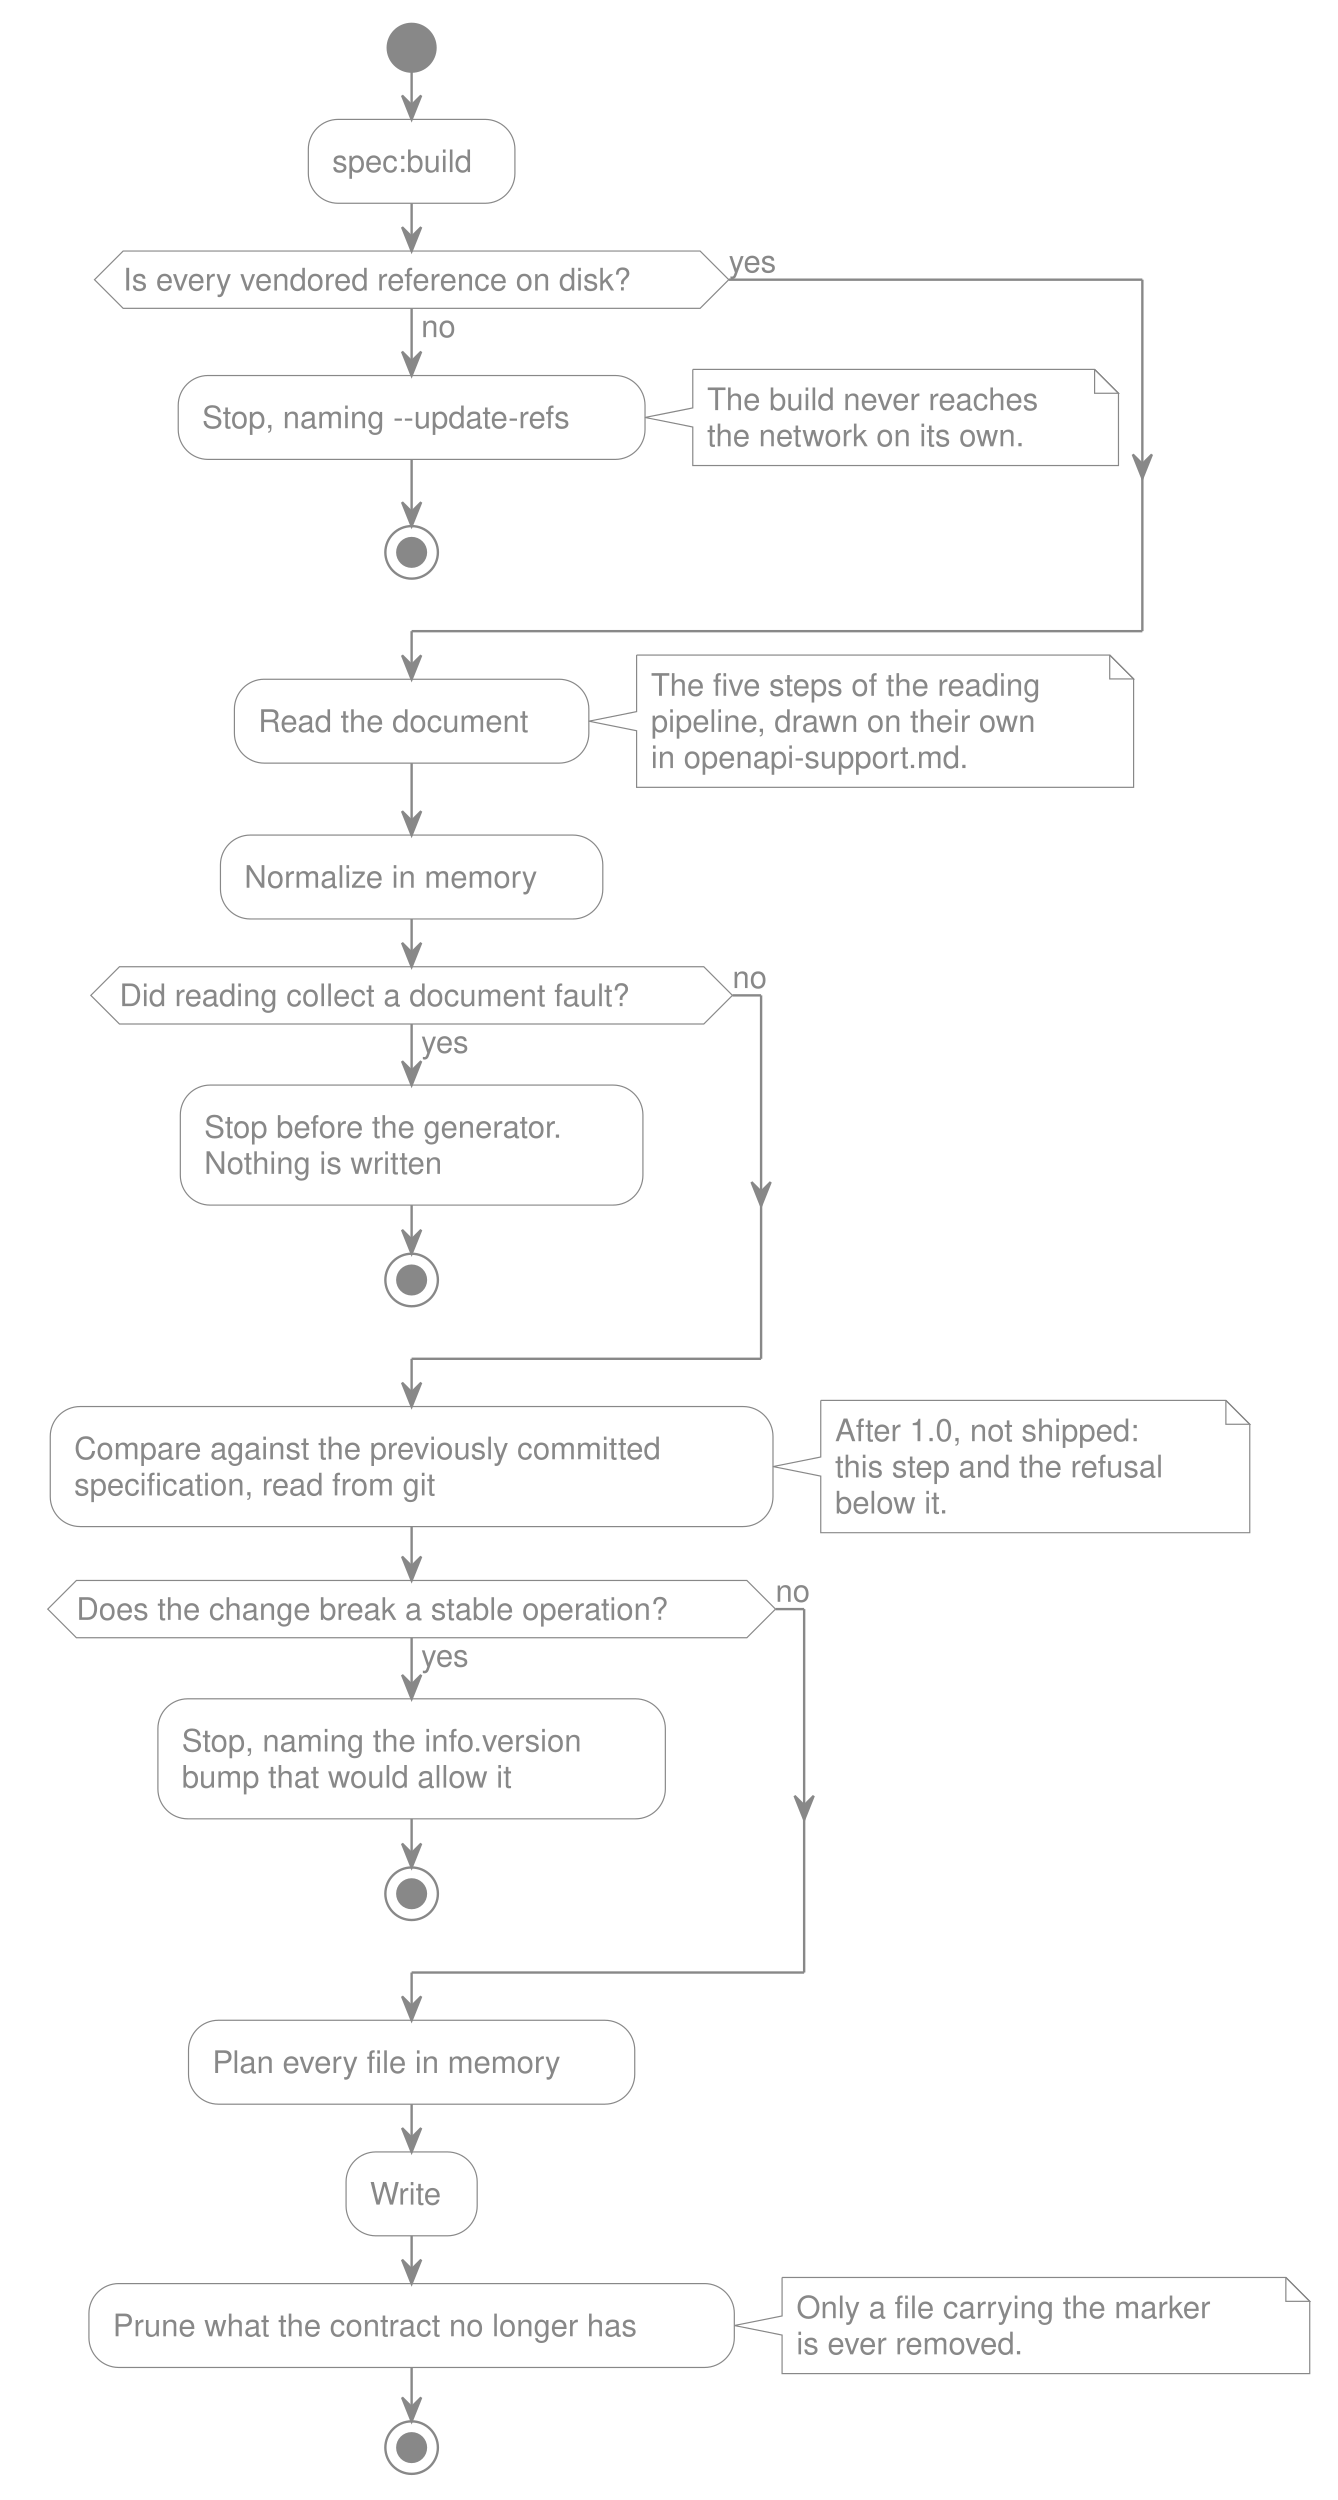
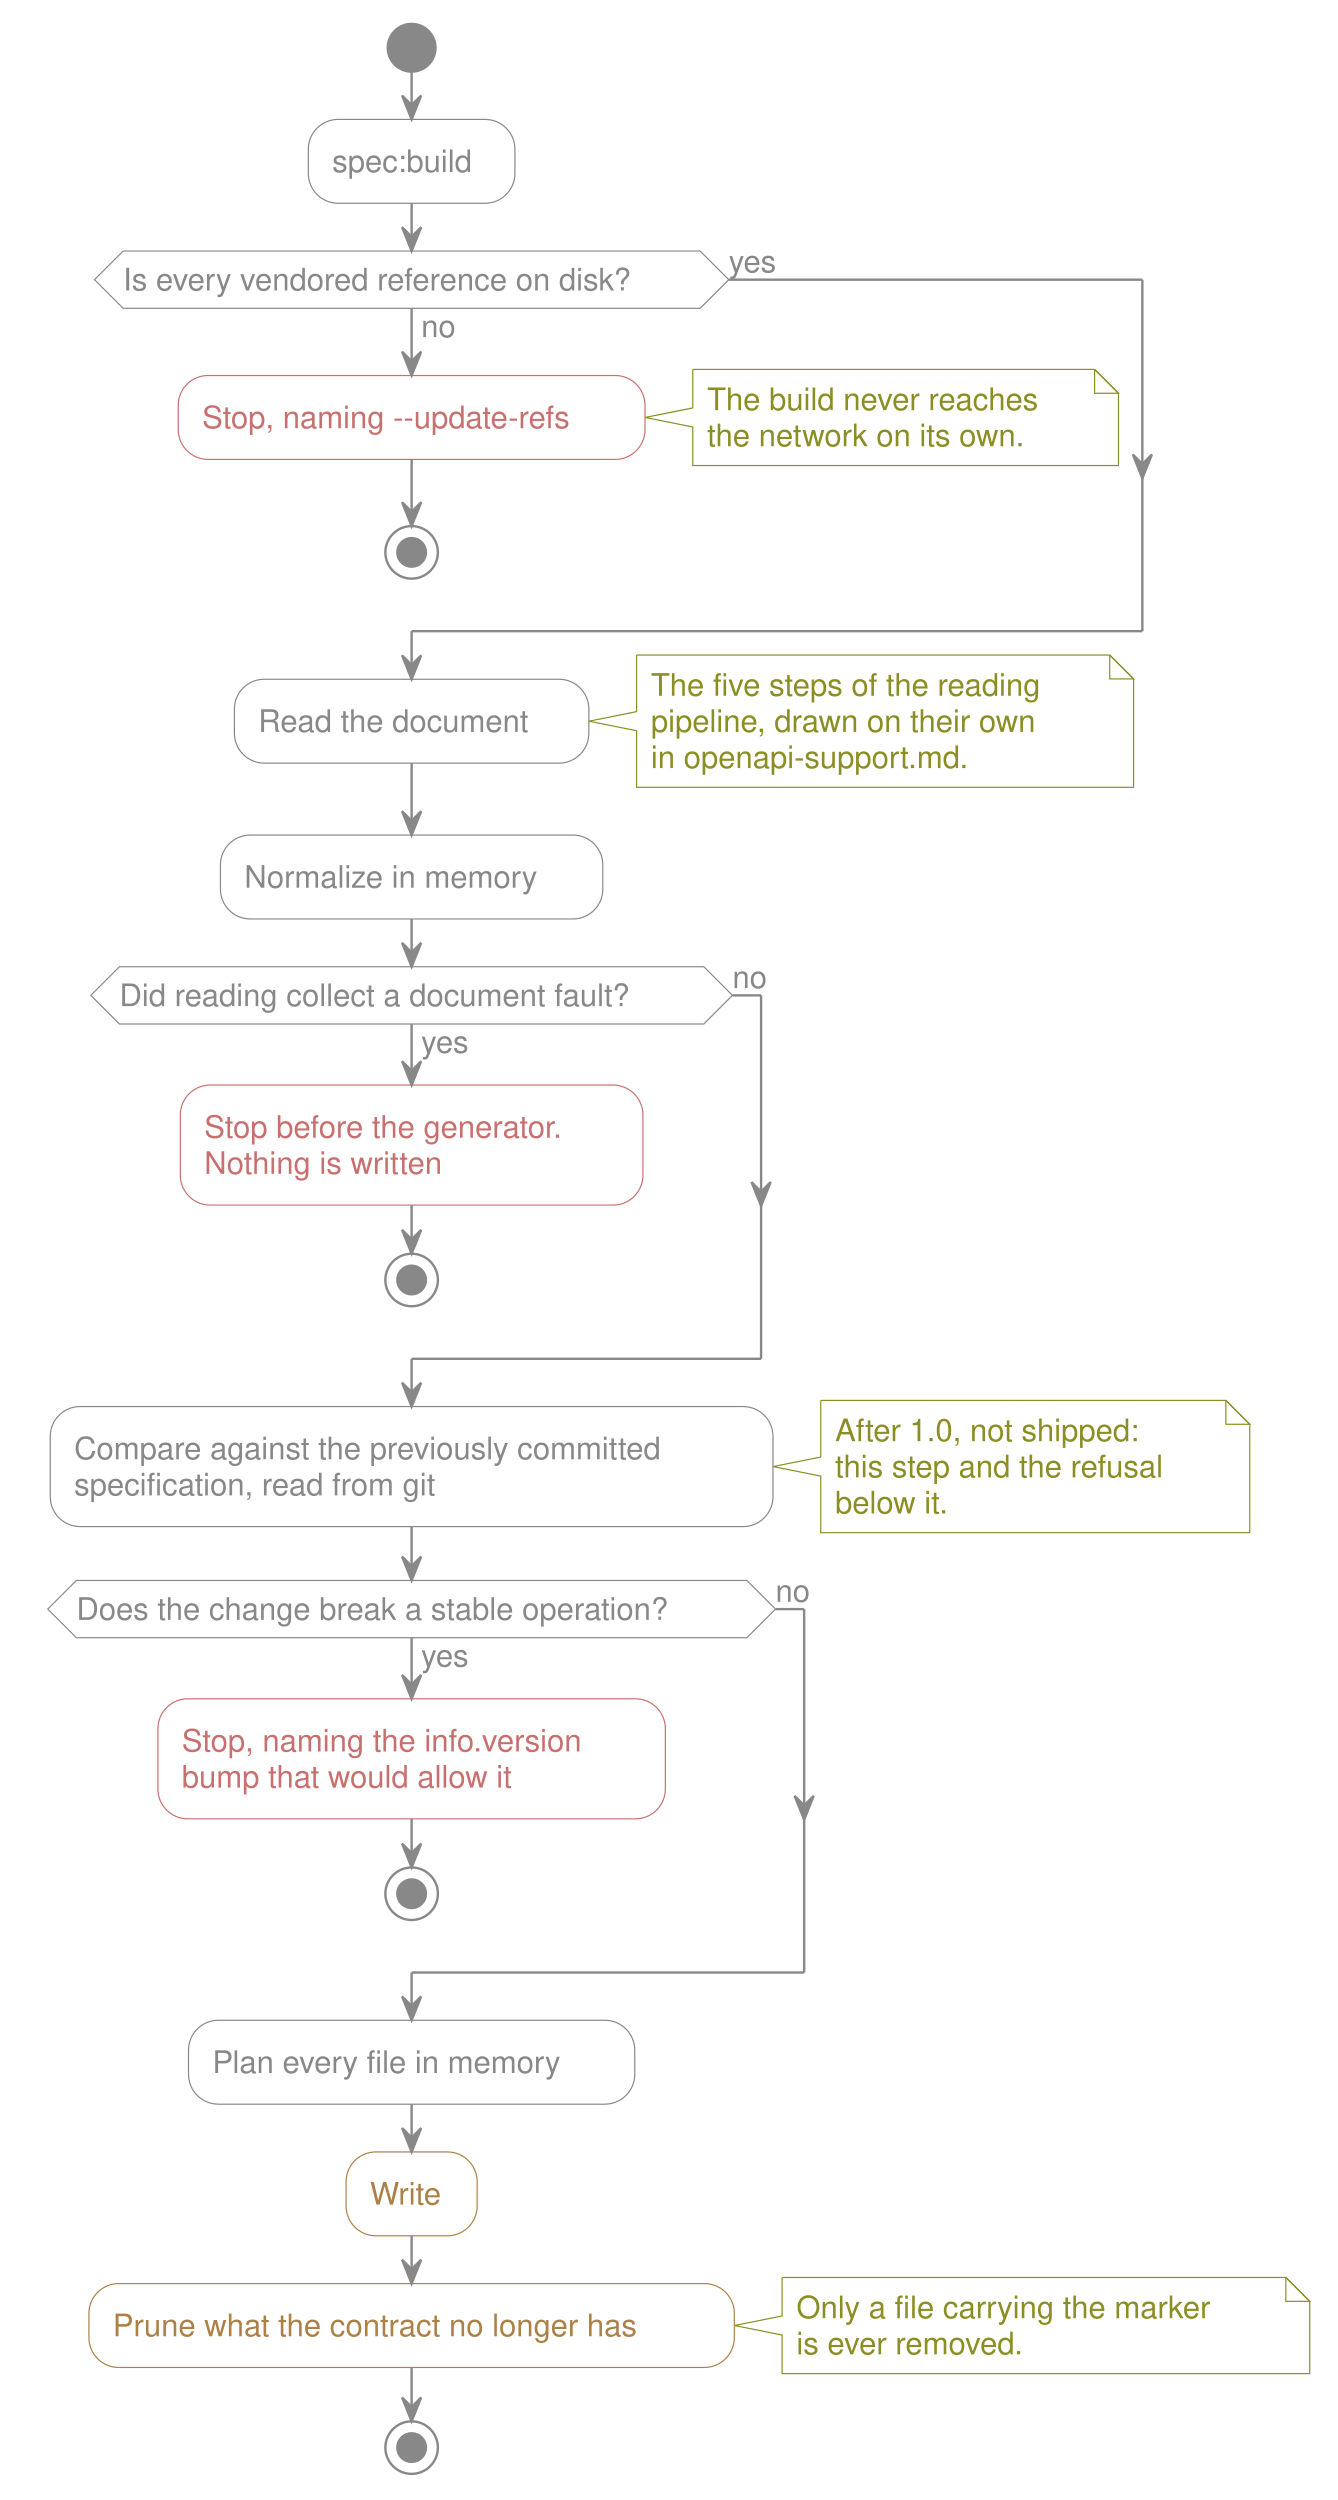
<svg xmlns="http://www.w3.org/2000/svg" contentStyleType="text/css" data-diagram-type="ACTIVITY" height="1047px" preserveAspectRatio="none" style="width:560px;height:1047px;" version="1.1" viewBox="0 0 560 1047" width="560px" zoomAndPan="magnify">
  <defs />
  <g>
    <ellipse cx="172.388" cy="20" fill="#888888" rx="10" ry="10" style="stroke:#888888;stroke-width:1;" />
    <rect fill="none" height="35.133" rx="12.5" ry="12.5" style="stroke:#888888;stroke-width:0.5;" width="86.517" x="129.129" y="50" />
    <text fill="#888888" font-family="Helvetica" font-size="13" lengthAdjust="spacing" textLength="66.517" x="139.129" y="72.067">spec:build</text>
-     <path d="M290.135,154.699 L290.135,170.832 L270.135,174.832 L290.135,178.832 L290.135,194.965 A0,0 0 0 0 290.135,194.965 L468.417,194.965 A0,0 0 0 0 468.417,194.965 L468.417,164.699 L458.417,154.699 L290.135,154.699 A0,0 0 0 0 290.135,154.699" fill="none" style="stroke:#888888;stroke-width:0.5;" />
-     <path d="M458.417,154.699 L458.417,164.699 L468.417,164.699 L458.417,154.699" fill="none" style="stroke:#888888;stroke-width:0.5;" />
-     <text fill="#888888" font-family="Helvetica" font-size="13" lengthAdjust="spacing" textLength="157.282" x="296.135" y="171.766">The build never reaches</text>
-     <text fill="#888888" font-family="Helvetica" font-size="13" lengthAdjust="spacing" textLength="153.29" x="296.135" y="186.899">the network on its own.</text>
-     <rect fill="none" height="35.133" rx="12.5" ry="12.5" style="stroke:#888888;stroke-width:0.5;" width="195.494" x="74.641" y="157.266" />
-     <text fill="#888888" font-family="Helvetica" font-size="13" lengthAdjust="spacing" textLength="175.494" x="84.641" y="179.333">Stop, naming --update-refs</text>
+     <path d="M290.135,154.699 L290.135,170.832 L270.135,174.832 L290.135,178.832 L290.135,194.965 A0,0 0 0 0 290.135,194.965 L468.417,194.965 A0,0 0 0 0 468.417,194.965 L468.417,164.699 L458.417,154.699 L290.135,154.699 A0,0 0 0 0 290.135,154.699" fill="none" style="stroke:#8B8E22;stroke-width:0.5;" />
+     <path d="M458.417,154.699 L458.417,164.699 L468.417,164.699 L458.417,154.699" fill="none" style="stroke:#8B8E22;stroke-width:0.5;" />
+     <text fill="#8B8E22" font-family="Helvetica" font-size="13" lengthAdjust="spacing" textLength="157.282" x="296.135" y="171.766">The build never reaches</text>
+     <text fill="#8B8E22" font-family="Helvetica" font-size="13" lengthAdjust="spacing" textLength="153.29" x="296.135" y="186.899">the network on its own.</text>
+     <rect fill="none" height="35.133" rx="12.5" ry="12.5" style="stroke:#C8706F;stroke-width:0.5;" width="195.494" x="74.641" y="157.266" />
+     <text fill="#C8706F" font-family="Helvetica" font-size="13" lengthAdjust="spacing" textLength="175.494" x="84.641" y="179.333">Stop, naming --update-refs</text>
    <ellipse cx="172.388" cy="231.332" fill="none" rx="11" ry="11" style="stroke:#888888;stroke-width:1;" />
    <ellipse cx="172.388" cy="231.332" fill="#888888" rx="6" ry="6" style="stroke:#888888;stroke-width:1;" />
    <polygon fill="none" points="51.573,105.133,293.203,105.133,305.203,117.133,293.203,129.133,51.573,129.133,39.573,117.133,51.573,105.133" style="stroke:#888888;stroke-width:0.5;" />
    <text fill="#888888" font-family="Helvetica" font-size="13" lengthAdjust="spacing" textLength="16.193" x="176.388" y="141.2">no</text>
    <text fill="#888888" font-family="Helvetica" font-size="13" lengthAdjust="spacing" textLength="241.63" x="51.573" y="121.633">Is every vendored reference on disk?</text>
    <text fill="#888888" font-family="Helvetica" font-size="13" lengthAdjust="spacing" textLength="22.464" x="305.203" y="114.067">yes</text>
-     <path d="M266.607,274.332 L266.607,298.031 L246.607,302.031 L266.607,306.031 L266.607,329.731 A0,0 0 0 0 266.607,329.731 L474.749,329.731 A0,0 0 0 0 474.749,329.731 L474.749,284.332 L464.749,274.332 L266.607,274.332 A0,0 0 0 0 266.607,274.332" fill="none" style="stroke:#888888;stroke-width:0.5;" />
-     <path d="M464.749,274.332 L464.749,284.332 L474.749,284.332 L464.749,274.332" fill="none" style="stroke:#888888;stroke-width:0.5;" />
-     <text fill="#888888" font-family="Helvetica" font-size="13" lengthAdjust="spacing" textLength="187.142" x="272.607" y="291.399">The five steps of the reading</text>
-     <text fill="#888888" font-family="Helvetica" font-size="13" lengthAdjust="spacing" textLength="185.98" x="272.607" y="306.532">pipeline, drawn on their own</text>
-     <text fill="#888888" font-family="Helvetica" font-size="13" lengthAdjust="spacing" textLength="152.039" x="272.607" y="321.665">in openapi-support.md.</text>
+     <path d="M266.607,274.332 L266.607,298.031 L246.607,302.031 L266.607,306.031 L266.607,329.731 A0,0 0 0 0 266.607,329.731 L474.749,329.731 A0,0 0 0 0 474.749,329.731 L474.749,284.332 L464.749,274.332 L266.607,274.332 A0,0 0 0 0 266.607,274.332" fill="none" style="stroke:#8B8E22;stroke-width:0.5;" />
+     <path d="M464.749,274.332 L464.749,284.332 L474.749,284.332 L464.749,274.332" fill="none" style="stroke:#8B8E22;stroke-width:0.5;" />
+     <text fill="#8B8E22" font-family="Helvetica" font-size="13" lengthAdjust="spacing" textLength="187.142" x="272.607" y="291.399">The five steps of the reading</text>
+     <text fill="#8B8E22" font-family="Helvetica" font-size="13" lengthAdjust="spacing" textLength="185.98" x="272.607" y="306.532">pipeline, drawn on their own</text>
+     <text fill="#8B8E22" font-family="Helvetica" font-size="13" lengthAdjust="spacing" textLength="152.039" x="272.607" y="321.665">in openapi-support.md.</text>
    <rect fill="none" height="35.133" rx="12.5" ry="12.5" style="stroke:#888888;stroke-width:0.5;" width="148.439" x="98.169" y="284.465" />
    <text fill="#888888" font-family="Helvetica" font-size="13" lengthAdjust="spacing" textLength="128.439" x="108.169" y="306.532">Read the document</text>
    <rect fill="none" height="35.133" rx="12.5" ry="12.5" style="stroke:#888888;stroke-width:0.5;" width="160.131" x="92.323" y="349.731" />
    <text fill="#888888" font-family="Helvetica" font-size="13" lengthAdjust="spacing" textLength="140.131" x="102.323" y="371.797">Normalize in memory</text>
-     <rect fill="none" height="50.266" rx="12.5" ry="12.5" style="stroke:#888888;stroke-width:0.5;" width="193.735" x="75.52" y="454.43" />
-     <text fill="#888888" font-family="Helvetica" font-size="13" lengthAdjust="spacing" textLength="173.735" x="85.52" y="476.497">Stop before the generator.</text>
-     <text fill="#888888" font-family="Helvetica" font-size="13" lengthAdjust="spacing" textLength="115.788" x="85.52" y="491.629">Nothing is written</text>
+     <rect fill="none" height="50.266" rx="12.5" ry="12.5" style="stroke:#C8706F;stroke-width:0.5;" width="193.735" x="75.52" y="454.43" />
+     <text fill="#C8706F" font-family="Helvetica" font-size="13" lengthAdjust="spacing" textLength="173.735" x="85.52" y="476.497">Stop before the generator.</text>
+     <text fill="#C8706F" font-family="Helvetica" font-size="13" lengthAdjust="spacing" textLength="115.788" x="85.52" y="491.629">Nothing is written</text>
    <ellipse cx="172.388" cy="536.062" fill="none" rx="11" ry="11" style="stroke:#888888;stroke-width:1;" />
    <ellipse cx="172.388" cy="536.062" fill="#888888" rx="6" ry="6" style="stroke:#888888;stroke-width:1;" />
    <polygon fill="none" points="50.031,404.863,294.745,404.863,306.745,416.863,294.745,428.863,50.031,428.863,38.031,416.863,50.031,404.863" style="stroke:#888888;stroke-width:0.5;" />
    <text fill="#888888" font-family="Helvetica" font-size="13" lengthAdjust="spacing" textLength="22.464" x="176.388" y="440.93">yes</text>
    <text fill="#888888" font-family="Helvetica" font-size="13" lengthAdjust="spacing" textLength="244.715" x="50.031" y="421.364">Did reading collect a document fault?</text>
    <text fill="#888888" font-family="Helvetica" font-size="13" lengthAdjust="spacing" textLength="16.193" x="306.745" y="413.797">no</text>
-     <path d="M343.728,586.496 L343.728,610.195 L323.728,614.195 L343.728,618.195 L343.728,641.894 A0,0 0 0 0 343.728,641.894 L523.4,641.894 A0,0 0 0 0 523.4,641.894 L523.4,596.496 L513.4,586.496 L343.728,586.496 A0,0 0 0 0 343.728,586.496" fill="none" style="stroke:#888888;stroke-width:0.5;" />
-     <path d="M513.4,586.496 L513.4,596.496 L523.4,596.496 L513.4,586.496" fill="none" style="stroke:#888888;stroke-width:0.5;" />
-     <text fill="#888888" font-family="Helvetica" font-size="13" lengthAdjust="spacing" textLength="146.161" x="349.728" y="603.563">After 1.0, not shipped:</text>
-     <text fill="#888888" font-family="Helvetica" font-size="13" lengthAdjust="spacing" textLength="158.672" x="349.728" y="618.696">this step and the refusal</text>
-     <text fill="#888888" font-family="Helvetica" font-size="13" lengthAdjust="spacing" textLength="55.421" x="349.728" y="633.829">below it.</text>
+     <path d="M343.728,586.496 L343.728,610.195 L323.728,614.195 L343.728,618.195 L343.728,641.894 A0,0 0 0 0 343.728,641.894 L523.4,641.894 A0,0 0 0 0 523.4,641.894 L523.4,596.496 L513.4,586.496 L343.728,586.496 A0,0 0 0 0 343.728,586.496" fill="none" style="stroke:#8B8E22;stroke-width:0.5;" />
+     <path d="M513.4,586.496 L513.4,596.496 L523.4,596.496 L513.4,586.496" fill="none" style="stroke:#8B8E22;stroke-width:0.5;" />
+     <text fill="#8B8E22" font-family="Helvetica" font-size="13" lengthAdjust="spacing" textLength="146.161" x="349.728" y="603.563">After 1.0, not shipped:</text>
+     <text fill="#8B8E22" font-family="Helvetica" font-size="13" lengthAdjust="spacing" textLength="158.672" x="349.728" y="618.696">this step and the refusal</text>
+     <text fill="#8B8E22" font-family="Helvetica" font-size="13" lengthAdjust="spacing" textLength="55.421" x="349.728" y="633.829">below it.</text>
    <rect fill="none" height="50.266" rx="12.5" ry="12.5" style="stroke:#888888;stroke-width:0.5;" width="302.68" x="21.048" y="589.062" />
    <text fill="#888888" font-family="Helvetica" font-size="13" lengthAdjust="spacing" textLength="282.68" x="31.048" y="611.129">Compare against the previously committed</text>
    <text fill="#888888" font-family="Helvetica" font-size="13" lengthAdjust="spacing" textLength="175.576" x="31.048" y="626.262">specification, read from git</text>
-     <rect fill="none" height="50.266" rx="12.5" ry="12.5" style="stroke:#888888;stroke-width:0.5;" width="212.518" x="66.129" y="711.461" />
-     <text fill="#888888" font-family="Helvetica" font-size="13" lengthAdjust="spacing" textLength="192.518" x="76.129" y="733.528">Stop, naming the info.version</text>
-     <text fill="#888888" font-family="Helvetica" font-size="13" lengthAdjust="spacing" textLength="161.51" x="76.129" y="748.661">bump that would allow it</text>
+     <rect fill="none" height="50.266" rx="12.5" ry="12.5" style="stroke:#C8706F;stroke-width:0.5;" width="212.518" x="66.129" y="711.461" />
+     <text fill="#C8706F" font-family="Helvetica" font-size="13" lengthAdjust="spacing" textLength="192.518" x="76.129" y="733.528">Stop, naming the info.version</text>
+     <text fill="#C8706F" font-family="Helvetica" font-size="13" lengthAdjust="spacing" textLength="161.51" x="76.129" y="748.661">bump that would allow it</text>
    <ellipse cx="172.388" cy="793.094" fill="none" rx="11" ry="11" style="stroke:#888888;stroke-width:1;" />
    <ellipse cx="172.388" cy="793.094" fill="#888888" rx="6" ry="6" style="stroke:#888888;stroke-width:1;" />
    <polygon fill="none" points="32,661.894,312.776,661.894,324.776,673.894,312.776,685.894,32,685.894,20,673.894,32,661.894" style="stroke:#888888;stroke-width:0.5;" />
    <text fill="#888888" font-family="Helvetica" font-size="13" lengthAdjust="spacing" textLength="22.464" x="176.388" y="697.961">yes</text>
    <text fill="#888888" font-family="Helvetica" font-size="13" lengthAdjust="spacing" textLength="280.776" x="32" y="678.395">Does the change break a stable operation?</text>
    <text fill="#888888" font-family="Helvetica" font-size="13" lengthAdjust="spacing" textLength="16.193" x="324.776" y="670.829">no</text>
    <rect fill="none" height="35.133" rx="12.5" ry="12.5" style="stroke:#888888;stroke-width:0.5;" width="186.88" x="78.948" y="846.094" />
    <text fill="#888888" font-family="Helvetica" font-size="13" lengthAdjust="spacing" textLength="166.88" x="88.948" y="868.161">Plan every file in memory</text>
-     <rect fill="none" height="35.133" rx="12.5" ry="12.5" style="stroke:#888888;stroke-width:0.5;" width="54.906" x="144.935" y="901.227" />
-     <text fill="#888888" font-family="Helvetica" font-size="13" lengthAdjust="spacing" textLength="34.906" x="154.935" y="923.293">Write</text>
-     <path d="M327.532,953.793 L327.532,969.926 L307.532,973.926 L327.532,977.926 L327.532,994.059 A0,0 0 0 0 327.532,994.059 L548.515,994.059 A0,0 0 0 0 548.515,994.059 L548.515,963.793 L538.515,953.793 L327.532,953.793 A0,0 0 0 0 327.532,953.793" fill="none" style="stroke:#888888;stroke-width:0.5;" />
-     <path d="M538.515,953.793 L538.515,963.793 L548.515,963.793 L538.515,953.793" fill="none" style="stroke:#888888;stroke-width:0.5;" />
-     <text fill="#888888" font-family="Helvetica" font-size="13" lengthAdjust="spacing" textLength="199.983" x="333.532" y="970.86">Only a file carrying the marker</text>
-     <text fill="#888888" font-family="Helvetica" font-size="13" lengthAdjust="spacing" textLength="109.719" x="333.532" y="985.993">is ever removed.</text>
-     <rect fill="none" height="35.133" rx="12.5" ry="12.5" style="stroke:#888888;stroke-width:0.5;" width="270.288" x="37.244" y="956.359" />
-     <text fill="#888888" font-family="Helvetica" font-size="13" lengthAdjust="spacing" textLength="250.288" x="47.244" y="978.426">Prune what the contract no longer has</text>
+     <rect fill="none" height="35.133" rx="12.5" ry="12.5" style="stroke:#AC8148;stroke-width:0.5;" width="54.906" x="144.935" y="901.227" />
+     <text fill="#AC8148" font-family="Helvetica" font-size="13" lengthAdjust="spacing" textLength="34.906" x="154.935" y="923.293">Write</text>
+     <path d="M327.532,953.793 L327.532,969.926 L307.532,973.926 L327.532,977.926 L327.532,994.059 A0,0 0 0 0 327.532,994.059 L548.515,994.059 A0,0 0 0 0 548.515,994.059 L548.515,963.793 L538.515,953.793 L327.532,953.793 A0,0 0 0 0 327.532,953.793" fill="none" style="stroke:#8B8E22;stroke-width:0.5;" />
+     <path d="M538.515,953.793 L538.515,963.793 L548.515,963.793 L538.515,953.793" fill="none" style="stroke:#8B8E22;stroke-width:0.5;" />
+     <text fill="#8B8E22" font-family="Helvetica" font-size="13" lengthAdjust="spacing" textLength="199.983" x="333.532" y="970.86">Only a file carrying the marker</text>
+     <text fill="#8B8E22" font-family="Helvetica" font-size="13" lengthAdjust="spacing" textLength="109.719" x="333.532" y="985.993">is ever removed.</text>
+     <rect fill="none" height="35.133" rx="12.5" ry="12.5" style="stroke:#AC8148;stroke-width:0.5;" width="270.288" x="37.244" y="956.359" />
+     <text fill="#AC8148" font-family="Helvetica" font-size="13" lengthAdjust="spacing" textLength="250.288" x="47.244" y="978.426">Prune what the contract no longer has</text>
    <ellipse cx="172.388" cy="1025.059" fill="none" rx="11" ry="11" style="stroke:#888888;stroke-width:1;" />
    <ellipse cx="172.388" cy="1025.059" fill="#888888" rx="6" ry="6" style="stroke:#888888;stroke-width:1;" />
    <line style="stroke:#888888;stroke-width:1;" x1="172.388" x2="172.388" y1="30" y2="50" />
    <polygon fill="#888888" points="168.388,40,172.388,50,176.388,40,172.388,44" style="stroke:#888888;stroke-width:1;" />
    <line style="stroke:#888888;stroke-width:1;" x1="172.388" x2="172.388" y1="192.398" y2="220.332" />
    <polygon fill="#888888" points="168.388,210.332,172.388,220.332,176.388,210.332,172.388,214.332" style="stroke:#888888;stroke-width:1;" />
    <line style="stroke:#888888;stroke-width:1;" x1="172.388" x2="172.388" y1="129.133" y2="157.266" />
    <polygon fill="#888888" points="168.388,147.266,172.388,157.266,176.388,147.266,172.388,151.266" style="stroke:#888888;stroke-width:1;" />
    <line style="stroke:#888888;stroke-width:1;" x1="305.203" x2="478.417" y1="117.133" y2="117.133" />
    <polygon fill="#888888" points="474.417,190.332,478.417,200.332,482.417,190.332,478.417,194.332" style="stroke:#888888;stroke-width:1;" />
    <line style="stroke:#888888;stroke-width:1;" x1="478.417" x2="478.417" y1="117.133" y2="264.332" />
    <line style="stroke:#888888;stroke-width:1;" x1="478.417" x2="172.388" y1="264.332" y2="264.332" />
    <line style="stroke:#888888;stroke-width:1;" x1="172.388" x2="172.388" y1="264.332" y2="284.465" />
    <polygon fill="#888888" points="168.388,274.465,172.388,284.465,176.388,274.465,172.388,278.465" style="stroke:#888888;stroke-width:1;" />
    <line style="stroke:#888888;stroke-width:1;" x1="172.388" x2="172.388" y1="85.133" y2="105.133" />
    <polygon fill="#888888" points="168.388,95.133,172.388,105.133,176.388,95.133,172.388,99.133" style="stroke:#888888;stroke-width:1;" />
    <line style="stroke:#888888;stroke-width:1;" x1="172.388" x2="172.388" y1="319.598" y2="349.731" />
    <polygon fill="#888888" points="168.388,339.731,172.388,349.731,176.388,339.731,172.388,343.731" style="stroke:#888888;stroke-width:1;" />
    <line style="stroke:#888888;stroke-width:1;" x1="172.388" x2="172.388" y1="504.695" y2="525.062" />
    <polygon fill="#888888" points="168.388,515.062,172.388,525.062,176.388,515.062,172.388,519.062" style="stroke:#888888;stroke-width:1;" />
    <line style="stroke:#888888;stroke-width:1;" x1="172.388" x2="172.388" y1="428.863" y2="454.43" />
    <polygon fill="#888888" points="168.388,444.43,172.388,454.43,176.388,444.43,172.388,448.43" style="stroke:#888888;stroke-width:1;" />
    <line style="stroke:#888888;stroke-width:1;" x1="306.745" x2="318.745" y1="416.863" y2="416.863" />
    <polygon fill="#888888" points="314.745,495.062,318.745,505.062,322.745,495.062,318.745,499.062" style="stroke:#888888;stroke-width:1;" />
    <line style="stroke:#888888;stroke-width:1;" x1="318.745" x2="318.745" y1="416.863" y2="569.062" />
    <line style="stroke:#888888;stroke-width:1;" x1="318.745" x2="172.388" y1="569.062" y2="569.062" />
    <line style="stroke:#888888;stroke-width:1;" x1="172.388" x2="172.388" y1="569.062" y2="589.062" />
    <polygon fill="#888888" points="168.388,579.062,172.388,589.062,176.388,579.062,172.388,583.062" style="stroke:#888888;stroke-width:1;" />
    <line style="stroke:#888888;stroke-width:1;" x1="172.388" x2="172.388" y1="384.863" y2="404.863" />
    <polygon fill="#888888" points="168.388,394.863,172.388,404.863,176.388,394.863,172.388,398.863" style="stroke:#888888;stroke-width:1;" />
    <line style="stroke:#888888;stroke-width:1;" x1="172.388" x2="172.388" y1="761.727" y2="782.094" />
    <polygon fill="#888888" points="168.388,772.094,172.388,782.094,176.388,772.094,172.388,776.094" style="stroke:#888888;stroke-width:1;" />
    <line style="stroke:#888888;stroke-width:1;" x1="172.388" x2="172.388" y1="685.894" y2="711.461" />
    <polygon fill="#888888" points="168.388,701.461,172.388,711.461,176.388,701.461,172.388,705.461" style="stroke:#888888;stroke-width:1;" />
    <line style="stroke:#888888;stroke-width:1;" x1="324.776" x2="336.776" y1="673.894" y2="673.894" />
    <polygon fill="#888888" points="332.776,752.094,336.776,762.094,340.776,752.094,336.776,756.094" style="stroke:#888888;stroke-width:1;" />
    <line style="stroke:#888888;stroke-width:1;" x1="336.776" x2="336.776" y1="673.894" y2="826.094" />
    <line style="stroke:#888888;stroke-width:1;" x1="336.776" x2="172.388" y1="826.094" y2="826.094" />
    <line style="stroke:#888888;stroke-width:1;" x1="172.388" x2="172.388" y1="826.094" y2="846.094" />
    <polygon fill="#888888" points="168.388,836.094,172.388,846.094,176.388,836.094,172.388,840.094" style="stroke:#888888;stroke-width:1;" />
    <line style="stroke:#888888;stroke-width:1;" x1="172.388" x2="172.388" y1="639.328" y2="661.894" />
    <polygon fill="#888888" points="168.388,651.894,172.388,661.894,176.388,651.894,172.388,655.894" style="stroke:#888888;stroke-width:1;" />
    <line style="stroke:#888888;stroke-width:1;" x1="172.388" x2="172.388" y1="881.227" y2="901.227" />
    <polygon fill="#888888" points="168.388,891.227,172.388,901.227,176.388,891.227,172.388,895.227" style="stroke:#888888;stroke-width:1;" />
    <line style="stroke:#888888;stroke-width:1;" x1="172.388" x2="172.388" y1="936.359" y2="956.359" />
    <polygon fill="#888888" points="168.388,946.359,172.388,956.359,176.388,946.359,172.388,950.359" style="stroke:#888888;stroke-width:1;" />
    <line style="stroke:#888888;stroke-width:1;" x1="172.388" x2="172.388" y1="991.492" y2="1014.059" />
    <polygon fill="#888888" points="168.388,1004.059,172.388,1014.059,176.388,1004.059,172.388,1008.059" style="stroke:#888888;stroke-width:1;" />
  </g>
</svg>
